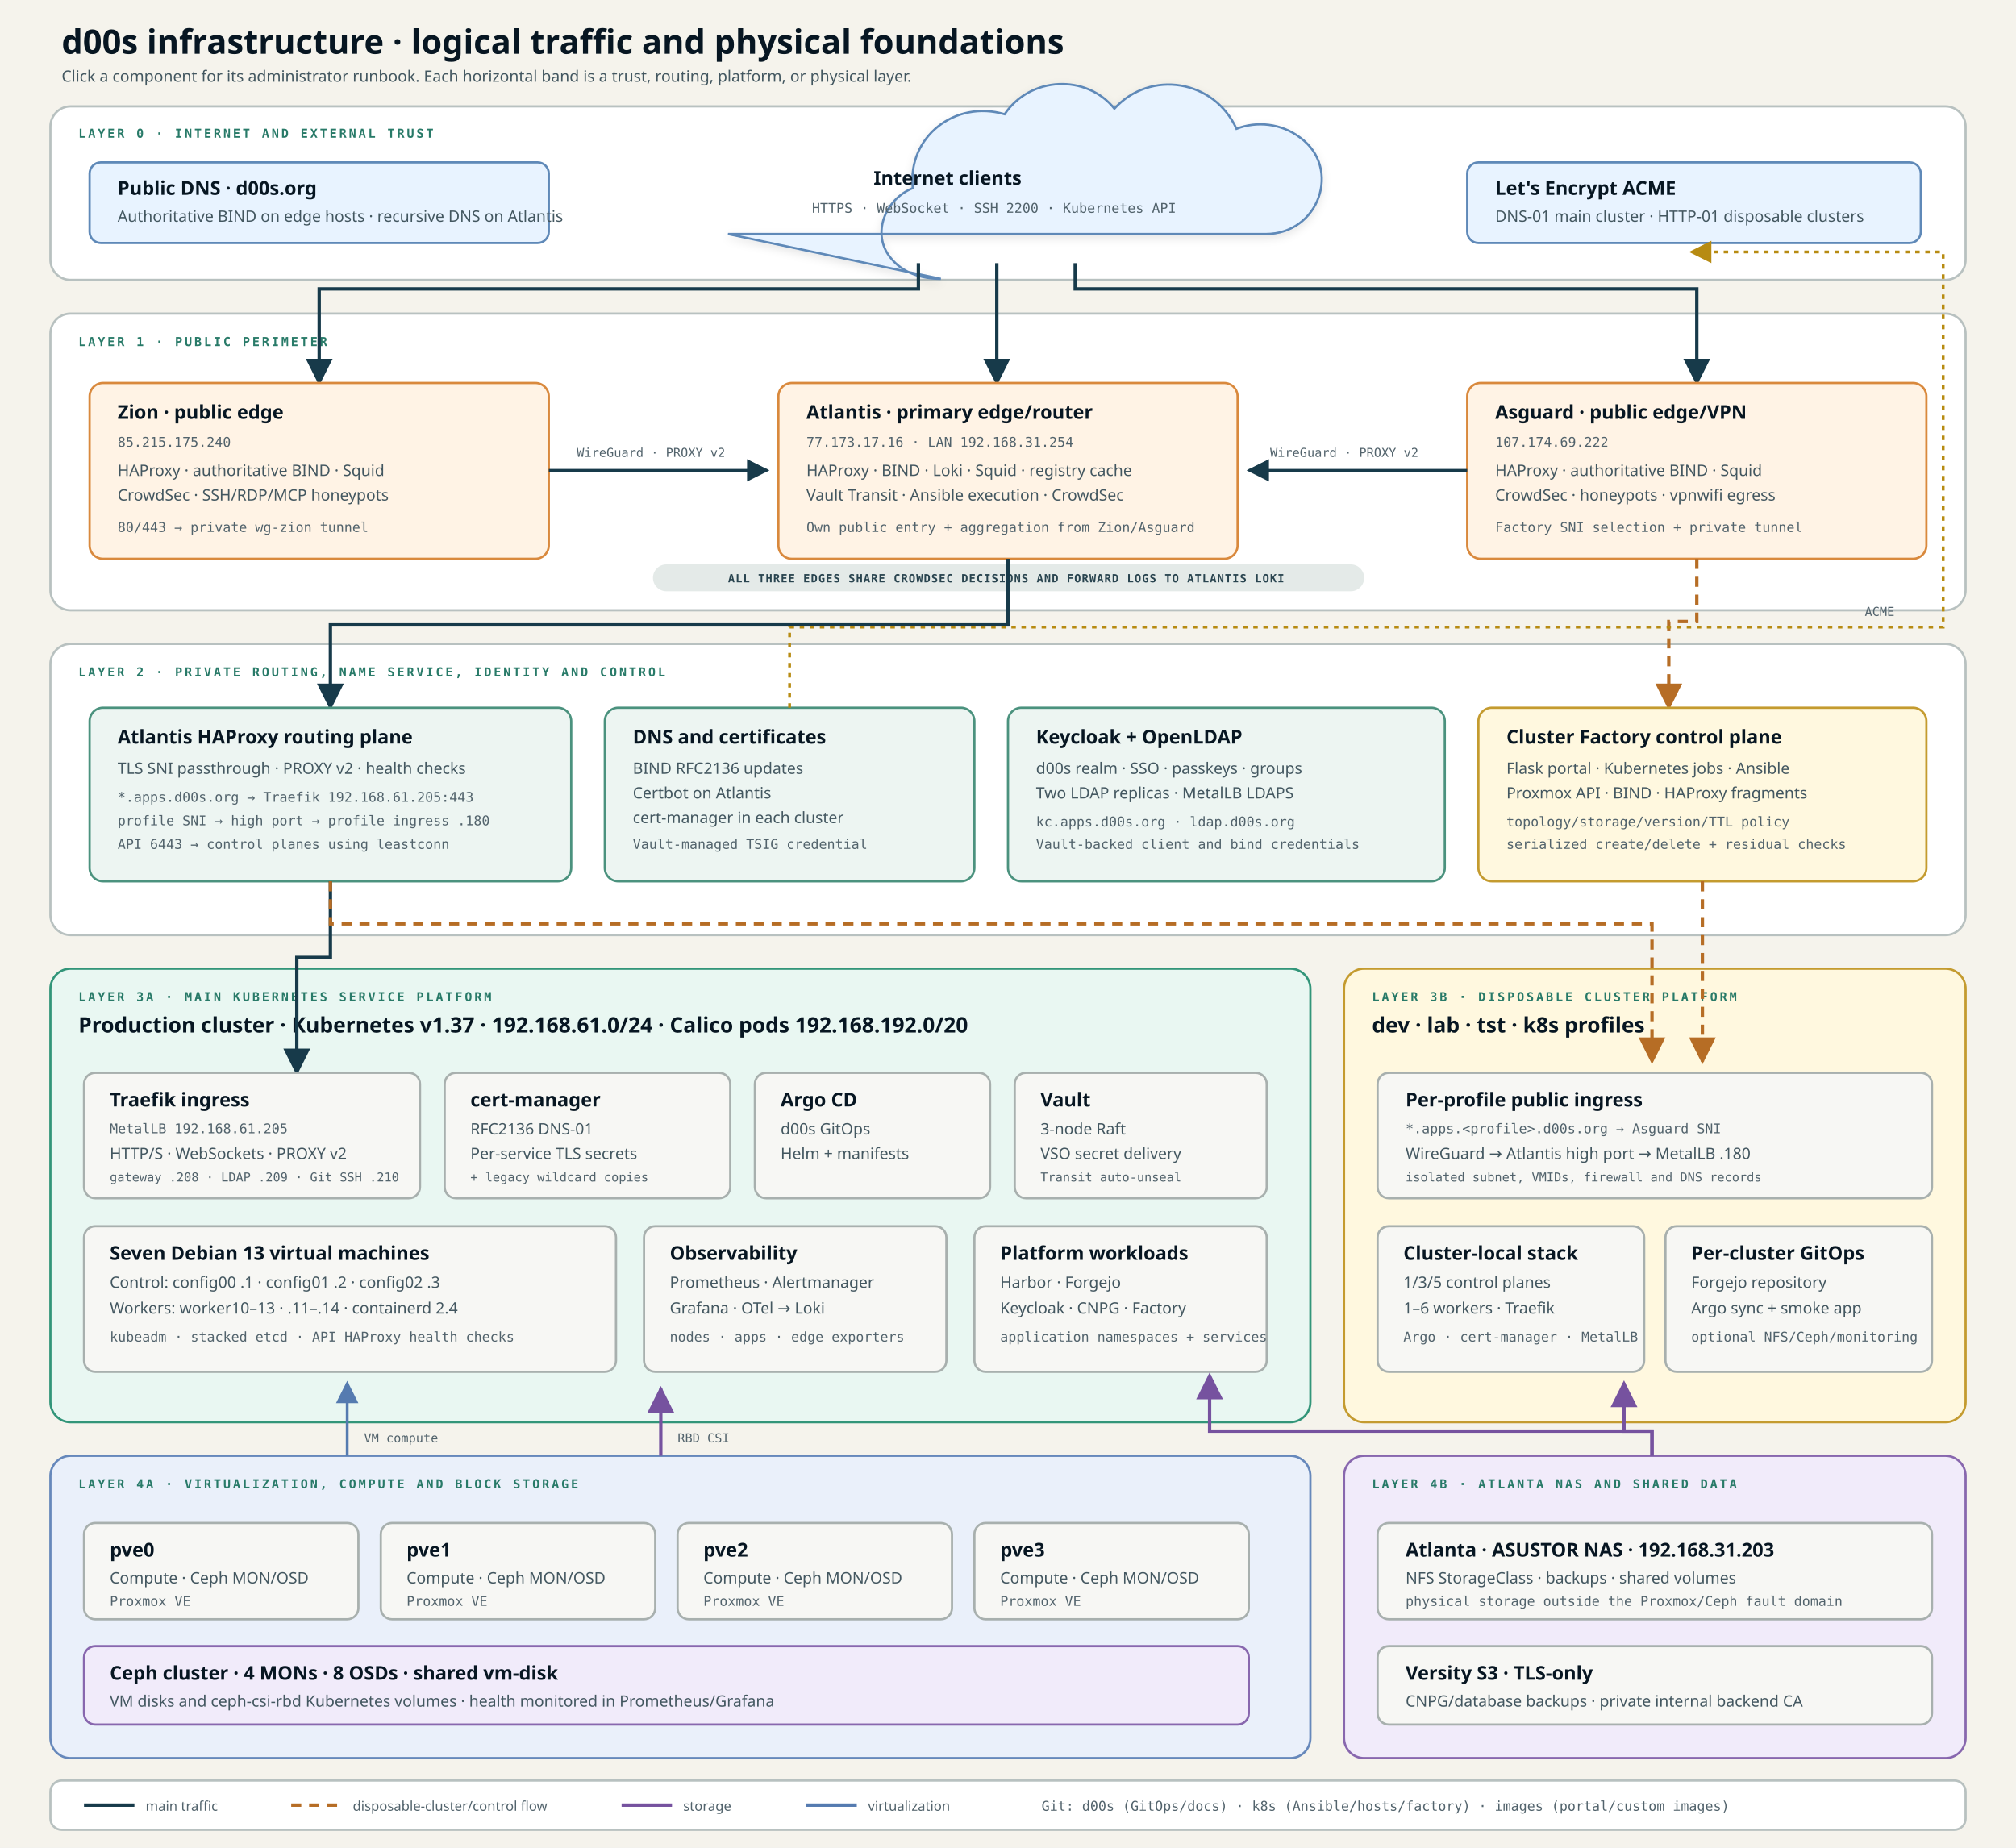
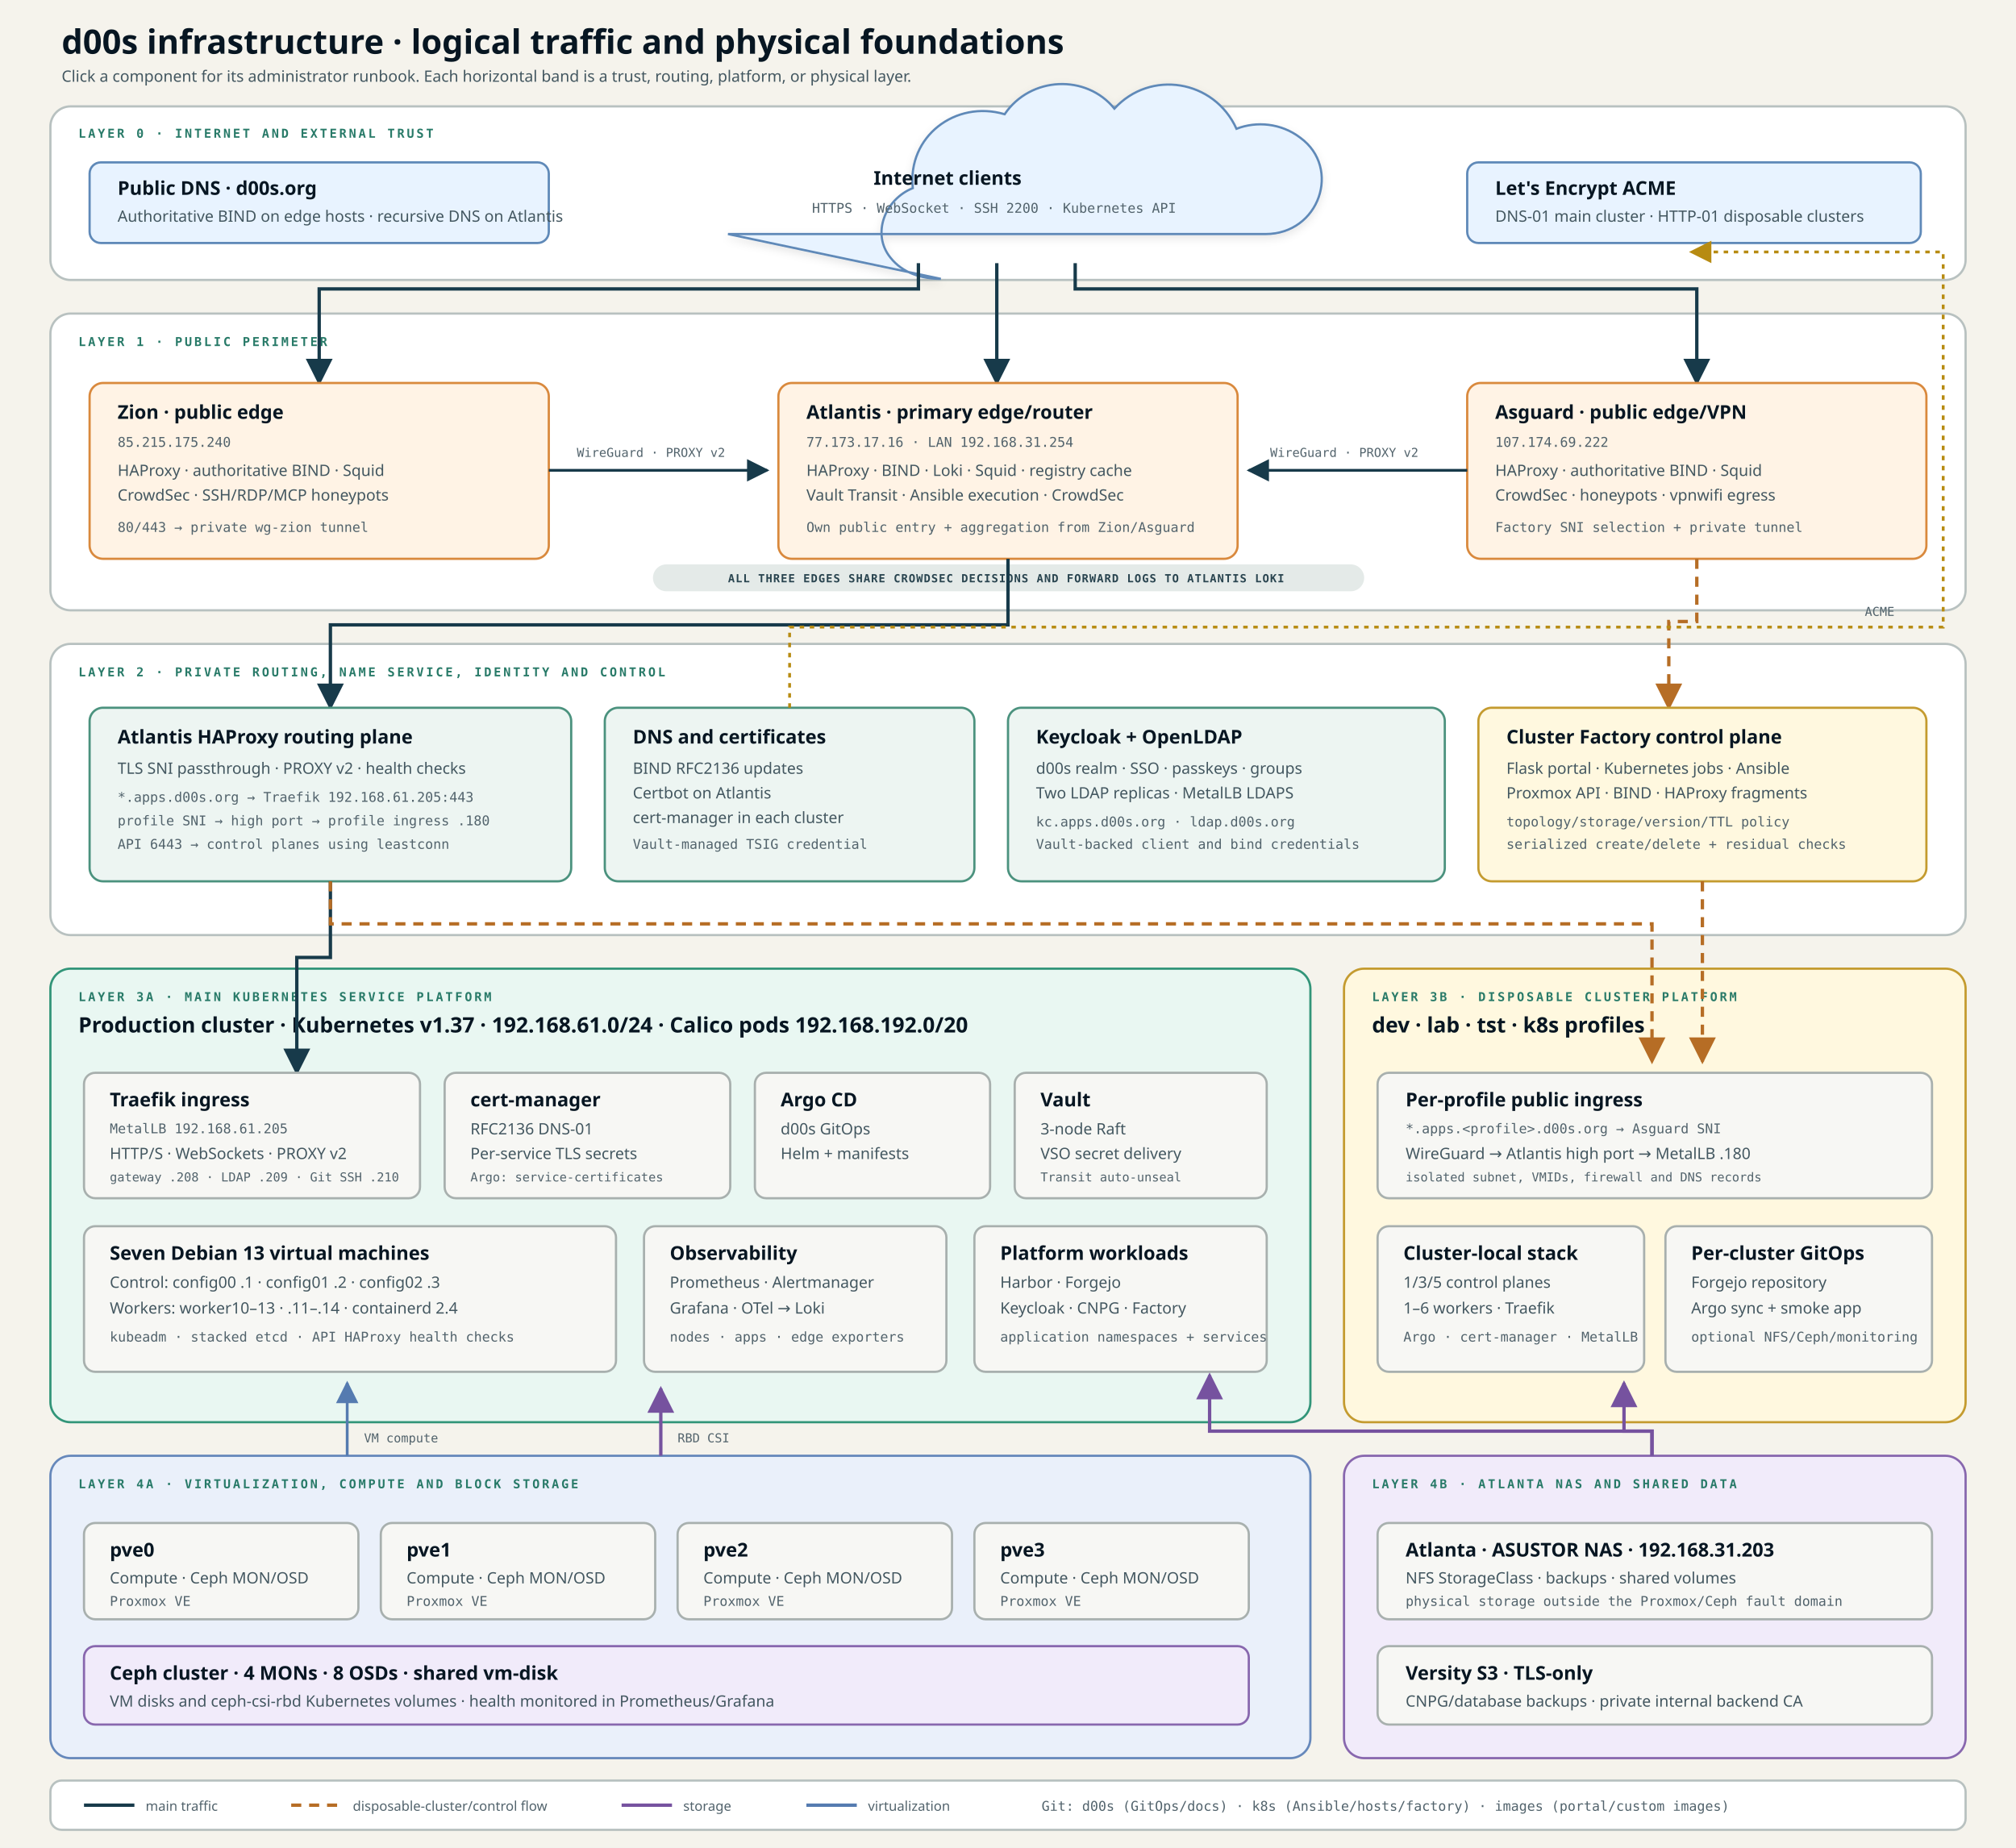
<svg xmlns="http://www.w3.org/2000/svg" viewBox="0 0 1800 1650" role="img" aria-labelledby="title desc">
  <defs>
    <style>
      .bg{fill:#f5f3ec}.layer{fill:#fff;stroke:#b8c1c0;stroke-width:2}.internet{fill:#e8f3ff;stroke:#5f89b8;stroke-width:2}.edge{fill:#fff3e5;stroke:#d9893d;stroke-width:2}.route{fill:#edf5f2;stroke:#4b927e;stroke-width:2}.cluster{fill:#e9f7f2;stroke:#329579;stroke-width:2}.factory{fill:#fff8df;stroke:#c49b2f;stroke-width:2}.infra{fill:#eaf0fa;stroke:#6688bb;stroke-width:2}.data{fill:#f1ebfa;stroke:#8867ae;stroke-width:2}.neutral{fill:#f7f7f4;stroke:#a8b0ae;stroke-width:2}.heading{font:750 30px system-ui,sans-serif;fill:#071622}.layer-title{font:750 19px system-ui,sans-serif;fill:#071622}.label{font:750 17px system-ui,sans-serif;fill:#071622}.small{font:14px system-ui,sans-serif;fill:#435760}.tiny{font:12px ui-monospace,SFMono-Regular,monospace;fill:#52636c}.micro{font:11px ui-monospace,SFMono-Regular,monospace;fill:#52636c}.eyebrow{font:700 11px ui-monospace,SFMono-Regular,monospace;fill:#287a68;letter-spacing:2px}.flow{fill:none;stroke:#173a4a;stroke-width:3;marker-end:url(#arrow)}.flow2{fill:none;stroke:#173a4a;stroke-width:2.5;marker-end:url(#arrow)}.alt{fill:none;stroke:#b66d25;stroke-width:3;stroke-dasharray:9 7;marker-end:url(#arrow-orange)}.trust{fill:none;stroke:#b78b12;stroke-width:2.5;stroke-dasharray:4 5;marker-end:url(#arrow-gold)}.storage{fill:none;stroke:#76529f;stroke-width:3;marker-end:url(#arrow-purple)}.virtual{fill:none;stroke:#557bb0;stroke-width:2.5;marker-end:url(#arrow-blue)}.click{cursor:pointer}.click:hover rect,.click:hover path.cloud{stroke-width:4}.note{font:12px system-ui,sans-serif;fill:#52636c}.legend-line{stroke-width:3}.pill{fill:#e4eae8}.pill-text{font:700 10px ui-monospace,monospace;fill:#29444f;letter-spacing:.7px}
    </style>
    <marker id="arrow" viewBox="0 0 10 10" refX="9" refY="5" markerWidth="8" markerHeight="8" orient="auto-start-reverse">
      <path d="M0 0l10 5-10 5z" fill="#173a4a" />
    </marker>
    <marker id="arrow-orange" viewBox="0 0 10 10" refX="9" refY="5" markerWidth="8" markerHeight="8" orient="auto-start-reverse">
      <path d="M0 0l10 5-10 5z" fill="#b66d25" />
    </marker>
    <marker id="arrow-gold" viewBox="0 0 10 10" refX="9" refY="5" markerWidth="8" markerHeight="8" orient="auto-start-reverse">
      <path d="M0 0l10 5-10 5z" fill="#b78b12" />
    </marker>
    <marker id="arrow-purple" viewBox="0 0 10 10" refX="9" refY="5" markerWidth="8" markerHeight="8" orient="auto-start-reverse">
      <path d="M0 0l10 5-10 5z" fill="#76529f" />
    </marker>
    <marker id="arrow-blue" viewBox="0 0 10 10" refX="9" refY="5" markerWidth="8" markerHeight="8" orient="auto-start-reverse">
      <path d="M0 0l10 5-10 5z" fill="#557bb0" />
    </marker>
    <filter id="shadow" x="-10%" y="-10%" width="120%" height="130%">
      <feDropShadow dx="0" dy="3" stdDeviation="4" flood-color="#071622" flood-opacity=".10" />
    </filter>
  </defs>
  <rect class="bg" width="1800" height="1650" />
  <text class="heading" x="55" y="48">d00s infrastructure · logical traffic and physical foundations</text>
  <text class="small" x="55" y="73">Click a component for its administrator runbook. Each horizontal band is a trust, routing, platform, or physical layer.</text>
  <rect class="layer" x="45" y="95" width="1710" height="155" rx="18" />
  <text class="eyebrow" x="70" y="123">LAYER 0 · INTERNET AND EXTERNAL TRUST</text>
  <path class="cloud internet" filter="url(#shadow)" d="M650 209h480c48 0 68-59 31-86-17-13-39-15-57-8-20-44-77-53-109-18-25-31-75-29-98 5-44-13-87 20-82 66-25 10-37 41-20 62 11 14 28 19 45 19z" />
  <text class="label" x="780" y="165">Internet clients</text>
  <text class="tiny" x="725" y="190">HTTPS · WebSocket · SSH 2200 · Kubernetes API</text>
  <a href="/docs/atlantis" class="click">
    <g>
      <rect class="internet" x="80" y="145" width="410" height="72" rx="10" />
      <text class="label" x="105" y="174">Public DNS · d00s.org</text>
      <text class="small" x="105" y="198">Authoritative BIND on edge hosts · recursive DNS on Atlantis</text>
    </g>
  </a>
  <a href="/docs/certificates" class="click">
    <g>
      <rect class="internet" x="1310" y="145" width="405" height="72" rx="10" />
      <text class="label" x="1335" y="174">Let's Encrypt ACME</text>
      <text class="small" x="1335" y="198">DNS-01 main cluster · HTTP-01 disposable clusters</text>
    </g>
  </a>
  <rect class="layer" x="45" y="280" width="1710" height="265" rx="18" />
  <text class="eyebrow" x="70" y="309">LAYER 1 · PUBLIC PERIMETER</text>
  <path class="flow" d="M820 235V258H285V342" />
  <path class="flow" d="M890 235V342" />
  <path class="flow" d="M960 235V258H1515V342" />
  <a href="/docs/zion" class="click">
    <g>
      <rect class="edge" x="80" y="342" width="410" height="157" rx="12" />
      <text class="label" x="105" y="374">Zion · public edge</text>
      <text class="tiny" x="105" y="399">85.215.175.240</text>
      <text class="small" x="105" y="425">HAProxy · authoritative BIND · Squid</text>
      <text class="small" x="105" y="447">CrowdSec · SSH/RDP/MCP honeypots</text>
      <text class="tiny" x="105" y="475">80/443 → private wg-zion tunnel</text>
    </g>
  </a>
  <a href="/docs/atlantis" class="click">
    <g>
      <rect class="edge" x="695" y="342" width="410" height="157" rx="12" />
      <text class="label" x="720" y="374">Atlantis · primary edge/router</text>
      <text class="tiny" x="720" y="399">77.173.17.16 · LAN 192.168.31.254</text>
      <text class="small" x="720" y="425">HAProxy · BIND · Loki · Squid · registry cache</text>
      <text class="small" x="720" y="447">Vault Transit · Ansible execution · CrowdSec</text>
      <text class="tiny" x="720" y="475">Own public entry + aggregation from Zion/Asguard</text>
    </g>
  </a>
  <a href="/docs/asguard" class="click">
    <g>
      <rect class="edge" x="1310" y="342" width="410" height="157" rx="12" />
      <text class="label" x="1335" y="374">Asguard · public edge/VPN</text>
      <text class="tiny" x="1335" y="399">107.174.69.222</text>
      <text class="small" x="1335" y="425">HAProxy · authoritative BIND · Squid</text>
      <text class="small" x="1335" y="447">CrowdSec · honeypots · vpnwifi egress</text>
      <text class="tiny" x="1335" y="475">Factory SNI selection + private tunnel</text>
    </g>
  </a>
  <path class="flow2" d="M490 420H685" />
  <text class="micro" x="515" y="408">WireGuard · PROXY v2</text>
  <path class="flow2" d="M1310 420H1115" />
  <text class="micro" x="1134" y="408">WireGuard · PROXY v2</text>
  <rect class="pill" x="583" y="504" width="635" height="24" rx="12" />
  <text class="pill-text" x="650" y="520">ALL THREE EDGES SHARE CROWDSEC DECISIONS AND FORWARD LOGS TO ATLANTIS LOKI</text>
  <rect class="layer" x="45" y="575" width="1710" height="260" rx="18" />
  <text class="eyebrow" x="70" y="604">LAYER 2 · PRIVATE ROUTING, NAME SERVICE, IDENTITY AND CONTROL</text>
  <path class="flow" d="M900 499V558H295V632" />
  <path class="alt" d="M1515 499V555H1490V632" />
  <a href="/docs/atlantis" class="click">
    <g>
      <rect class="route" x="80" y="632" width="430" height="155" rx="12" />
      <text class="label" x="105" y="664">Atlantis HAProxy routing plane</text>
      <text class="small" x="105" y="691">TLS SNI passthrough · PROXY v2 · health checks</text>
      <text class="tiny" x="105" y="716">*.apps.d00s.org → Traefik 192.168.61.205:443</text>
      <text class="tiny" x="105" y="737">profile SNI → high port → profile ingress .180</text>
      <text class="tiny" x="105" y="758">API 6443 → control planes using leastconn</text>
    </g>
  </a>
  <a href="/docs/certificates" class="click">
    <g>
      <rect class="route" x="540" y="632" width="330" height="155" rx="12" />
      <text class="label" x="565" y="664">DNS and certificates</text>
      <text class="small" x="565" y="691">BIND RFC2136 updates</text>
      <text class="small" x="565" y="713">Certbot on Atlantis</text>
      <text class="small" x="565" y="735">cert-manager in each cluster</text>
      <text class="tiny" x="565" y="758">Vault-managed TSIG credential</text>
    </g>
  </a>
  <a href="/docs/identity" class="click">
    <g>
      <rect class="route" x="900" y="632" width="390" height="155" rx="12" />
      <text class="label" x="925" y="664">Keycloak + OpenLDAP</text>
      <text class="small" x="925" y="691">d00s realm · SSO · passkeys · groups</text>
      <text class="small" x="925" y="713">Two LDAP replicas · MetalLB LDAPS</text>
      <text class="tiny" x="925" y="738">kc.apps.d00s.org · ldap.d00s.org</text>
      <text class="tiny" x="925" y="758">Vault-backed client and bind credentials</text>
    </g>
  </a>
  <a href="/docs/factory" class="click">
    <g>
      <rect class="factory" x="1320" y="632" width="400" height="155" rx="12" />
      <text class="label" x="1345" y="664">Cluster Factory control plane</text>
      <text class="small" x="1345" y="691">Flask portal · Kubernetes jobs · Ansible</text>
      <text class="small" x="1345" y="713">Proxmox API · BIND · HAProxy fragments</text>
      <text class="tiny" x="1345" y="738">topology/storage/version/TTL policy</text>
      <text class="tiny" x="1345" y="758">serialized create/delete + residual checks</text>
    </g>
  </a>
  <path class="trust" d="M705 632V560H1735V225H1510" />
  <text class="micro" x="1665" y="550">ACME</text>
  <rect class="cluster" x="45" y="865" width="1125" height="405" rx="18" />
  <text class="eyebrow" x="70" y="894">LAYER 3A · MAIN KUBERNETES SERVICE PLATFORM</text>
  <text class="layer-title" x="70" y="922">Production cluster · Kubernetes v1.37 · 192.168.61.0/24 · Calico pods 192.168.192.0/20</text>
  <path class="flow" d="M295 787V855H265V958" />
  <a href="/docs/ingress" class="click">
    <g>
      <rect class="neutral" x="75" y="958" width="300" height="112" rx="10" />
      <text class="label" x="98" y="988">Traefik ingress</text>
      <text class="tiny" x="98" y="1012">MetalLB 192.168.61.205</text>
      <text class="small" x="98" y="1035">HTTP/S · WebSockets · PROXY v2</text>
      <text class="micro" x="98" y="1055">gateway .208 · LDAP .209 · Git SSH .210</text>
    </g>
  </a>
  <a href="/docs/certificates" class="click">
    <g>
      <rect class="neutral" x="397" y="958" width="255" height="112" rx="10" />
      <text class="label" x="420" y="988">cert-manager</text>
      <text class="small" x="420" y="1013">RFC2136 DNS-01</text>
      <text class="small" x="420" y="1035">Per-service TLS secrets</text>
-       <text class="micro" x="420" y="1055">+ legacy wildcard copies</text>
+       <text class="micro" x="420" y="1055">Argo: service-certificates</text>
    </g>
  </a>
  <a href="/docs/argocd" class="click">
    <g>
      <rect class="neutral" x="674" y="958" width="210" height="112" rx="10" />
      <text class="label" x="697" y="988">Argo CD</text>
      <text class="small" x="697" y="1013">d00s GitOps</text>
      <text class="small" x="697" y="1035">Helm + manifests</text>
    </g>
  </a>
  <a href="/docs/vault" class="click">
    <g>
      <rect class="neutral" x="906" y="958" width="225" height="112" rx="10" />
      <text class="label" x="929" y="988">Vault</text>
      <text class="small" x="929" y="1013">3-node Raft</text>
      <text class="small" x="929" y="1035">VSO secret delivery</text>
      <text class="micro" x="929" y="1055">Transit auto-unseal</text>
    </g>
  </a>
  <a href="/docs/kubernetes" class="click">
    <g>
      <rect class="neutral" x="75" y="1095" width="475" height="130" rx="10" />
      <text class="label" x="98" y="1125">Seven Debian 13 virtual machines</text>
      <text class="small" x="98" y="1150">Control: config00 .1 · config01 .2 · config02 .3</text>
      <text class="small" x="98" y="1173">Workers: worker10–13 · .11–.14 · containerd 2.4</text>
      <text class="tiny" x="98" y="1198">kubeadm · stacked etcd · API HAProxy health checks</text>
    </g>
  </a>
  <a href="/docs/monitoring" class="click">
    <g>
      <rect class="neutral" x="575" y="1095" width="270" height="130" rx="10" />
      <text class="label" x="598" y="1125">Observability</text>
      <text class="small" x="598" y="1150">Prometheus · Alertmanager</text>
      <text class="small" x="598" y="1173">Grafana · OTel → Loki</text>
      <text class="tiny" x="598" y="1198">nodes · apps · edge exporters</text>
    </g>
  </a>
  <a href="/docs/registry" class="click">
    <g>
      <rect class="neutral" x="870" y="1095" width="261" height="130" rx="10" />
      <text class="label" x="893" y="1125">Platform workloads</text>
      <text class="small" x="893" y="1150">Harbor · Forgejo</text>
      <text class="small" x="893" y="1173">Keycloak · CNPG · Factory</text>
      <text class="tiny" x="893" y="1198">application namespaces + services</text>
    </g>
  </a>
  <rect class="factory" x="1200" y="865" width="555" height="405" rx="18" />
  <text class="eyebrow" x="1225" y="894">LAYER 3B · DISPOSABLE CLUSTER PLATFORM</text>
  <text class="layer-title" x="1225" y="922">dev · lab · tst · k8s profiles</text>
  <path class="alt" d="M295 787V825H1475V948" />
  <path class="alt" d="M1520 787V948" />
  <a href="/docs/factory" class="click">
    <g>
      <rect class="neutral" x="1230" y="958" width="495" height="112" rx="10" />
      <text class="label" x="1255" y="988">Per-profile public ingress</text>
      <text class="tiny" x="1255" y="1012">*.apps.&lt;profile&gt;.d00s.org → Asguard SNI</text>
      <text class="small" x="1255" y="1035">WireGuard → Atlantis high port → MetalLB .180</text>
      <text class="micro" x="1255" y="1055">isolated subnet, VMIDs, firewall and DNS records</text>
    </g>
  </a>
  <a href="/docs/factory" class="click">
    <g>
      <rect class="neutral" x="1230" y="1095" width="238" height="130" rx="10" />
      <text class="label" x="1253" y="1125">Cluster-local stack</text>
      <text class="small" x="1253" y="1150">1/3/5 control planes</text>
      <text class="small" x="1253" y="1173">1–6 workers · Traefik</text>
      <text class="tiny" x="1253" y="1198">Argo · cert-manager · MetalLB</text>
    </g>
  </a>
  <a href="/docs/registry" class="click">
    <g>
      <rect class="neutral" x="1487" y="1095" width="238" height="130" rx="10" />
      <text class="label" x="1510" y="1125">Per-cluster GitOps</text>
      <text class="small" x="1510" y="1150">Forgejo repository</text>
      <text class="small" x="1510" y="1173">Argo sync + smoke app</text>
      <text class="tiny" x="1510" y="1198">optional NFS/Ceph/monitoring</text>
    </g>
  </a>
  <rect class="infra" x="45" y="1300" width="1125" height="270" rx="18" />
  <text class="eyebrow" x="70" y="1329">LAYER 4A · VIRTUALIZATION, COMPUTE AND BLOCK STORAGE</text>
  <a href="/docs/proxmox" class="click">
    <g>
      <rect class="neutral" x="75" y="1360" width="245" height="86" rx="10" />
      <text class="label" x="98" y="1390">pve0</text>
      <text class="small" x="98" y="1414">Compute · Ceph MON/OSD</text>
      <text class="tiny" x="98" y="1434">Proxmox VE</text>
      <rect class="neutral" x="340" y="1360" width="245" height="86" rx="10" />
      <text class="label" x="363" y="1390">pve1</text>
      <text class="small" x="363" y="1414">Compute · Ceph MON/OSD</text>
      <text class="tiny" x="363" y="1434">Proxmox VE</text>
      <rect class="neutral" x="605" y="1360" width="245" height="86" rx="10" />
      <text class="label" x="628" y="1390">pve2</text>
      <text class="small" x="628" y="1414">Compute · Ceph MON/OSD</text>
      <text class="tiny" x="628" y="1434">Proxmox VE</text>
      <rect class="neutral" x="870" y="1360" width="245" height="86" rx="10" />
      <text class="label" x="893" y="1390">pve3</text>
      <text class="small" x="893" y="1414">Compute · Ceph MON/OSD</text>
      <text class="tiny" x="893" y="1434">Proxmox VE</text>
      <rect class="data" x="75" y="1470" width="1040" height="70" rx="10" />
      <text class="label" x="98" y="1500">Ceph cluster · 4 MONs · 8 OSDs · shared vm-disk</text>
      <text class="small" x="98" y="1524">VM disks and ceph-csi-rbd Kubernetes volumes · health monitored in Prometheus/Grafana</text>
    </g>
  </a>
  <path class="virtual" d="M310 1300V1280H310V1235" />
  <text class="micro" x="325" y="1288">VM compute</text>
  <path class="storage" d="M590 1300V1240" />
  <text class="micro" x="605" y="1288">RBD CSI</text>
  <rect class="data" x="1200" y="1300" width="555" height="270" rx="18" />
  <text class="eyebrow" x="1225" y="1329">LAYER 4B · ATLANTA NAS AND SHARED DATA</text>
  <a href="/docs/storage" class="click">
    <g>
      <rect class="neutral" x="1230" y="1360" width="495" height="86" rx="10" />
      <text class="label" x="1255" y="1390">Atlanta · ASUSTOR NAS · 192.168.31.203</text>
      <text class="small" x="1255" y="1414">NFS StorageClass · backups · shared volumes</text>
      <text class="tiny" x="1255" y="1434">physical storage outside the Proxmox/Ceph fault domain</text>
      <rect class="neutral" x="1230" y="1470" width="495" height="70" rx="10" />
      <text class="label" x="1255" y="1500">Versity S3 · TLS-only</text>
      <text class="small" x="1255" y="1524">CNPG/database backups · private internal backend CA</text>
    </g>
  </a>
  <path class="storage" d="M1475 1300V1278H1080V1228" />
  <path class="storage" d="M1475 1300V1278H1450V1235" />
  <rect class="layer" x="45" y="1590" width="1710" height="44" rx="10" />
  <line class="legend-line" x1="75" y1="1612" x2="120" y2="1612" stroke="#173a4a" />
  <text class="note" x="130" y="1617">main traffic</text>
  <line class="legend-line" x1="260" y1="1612" x2="305" y2="1612" stroke="#b66d25" stroke-dasharray="9 7" />
  <text class="note" x="315" y="1617">disposable-cluster/control flow</text>
  <line class="legend-line" x1="555" y1="1612" x2="600" y2="1612" stroke="#76529f" />
  <text class="note" x="610" y="1617">storage</text>
  <line class="legend-line" x1="720" y1="1612" x2="765" y2="1612" stroke="#557bb0" />
  <text class="note" x="775" y="1617">virtualization</text>
  <text class="tiny" x="930" y="1617">Git: d00s (GitOps/docs) · k8s (Ansible/hosts/factory) · images (portal/custom images)</text>
</svg>
